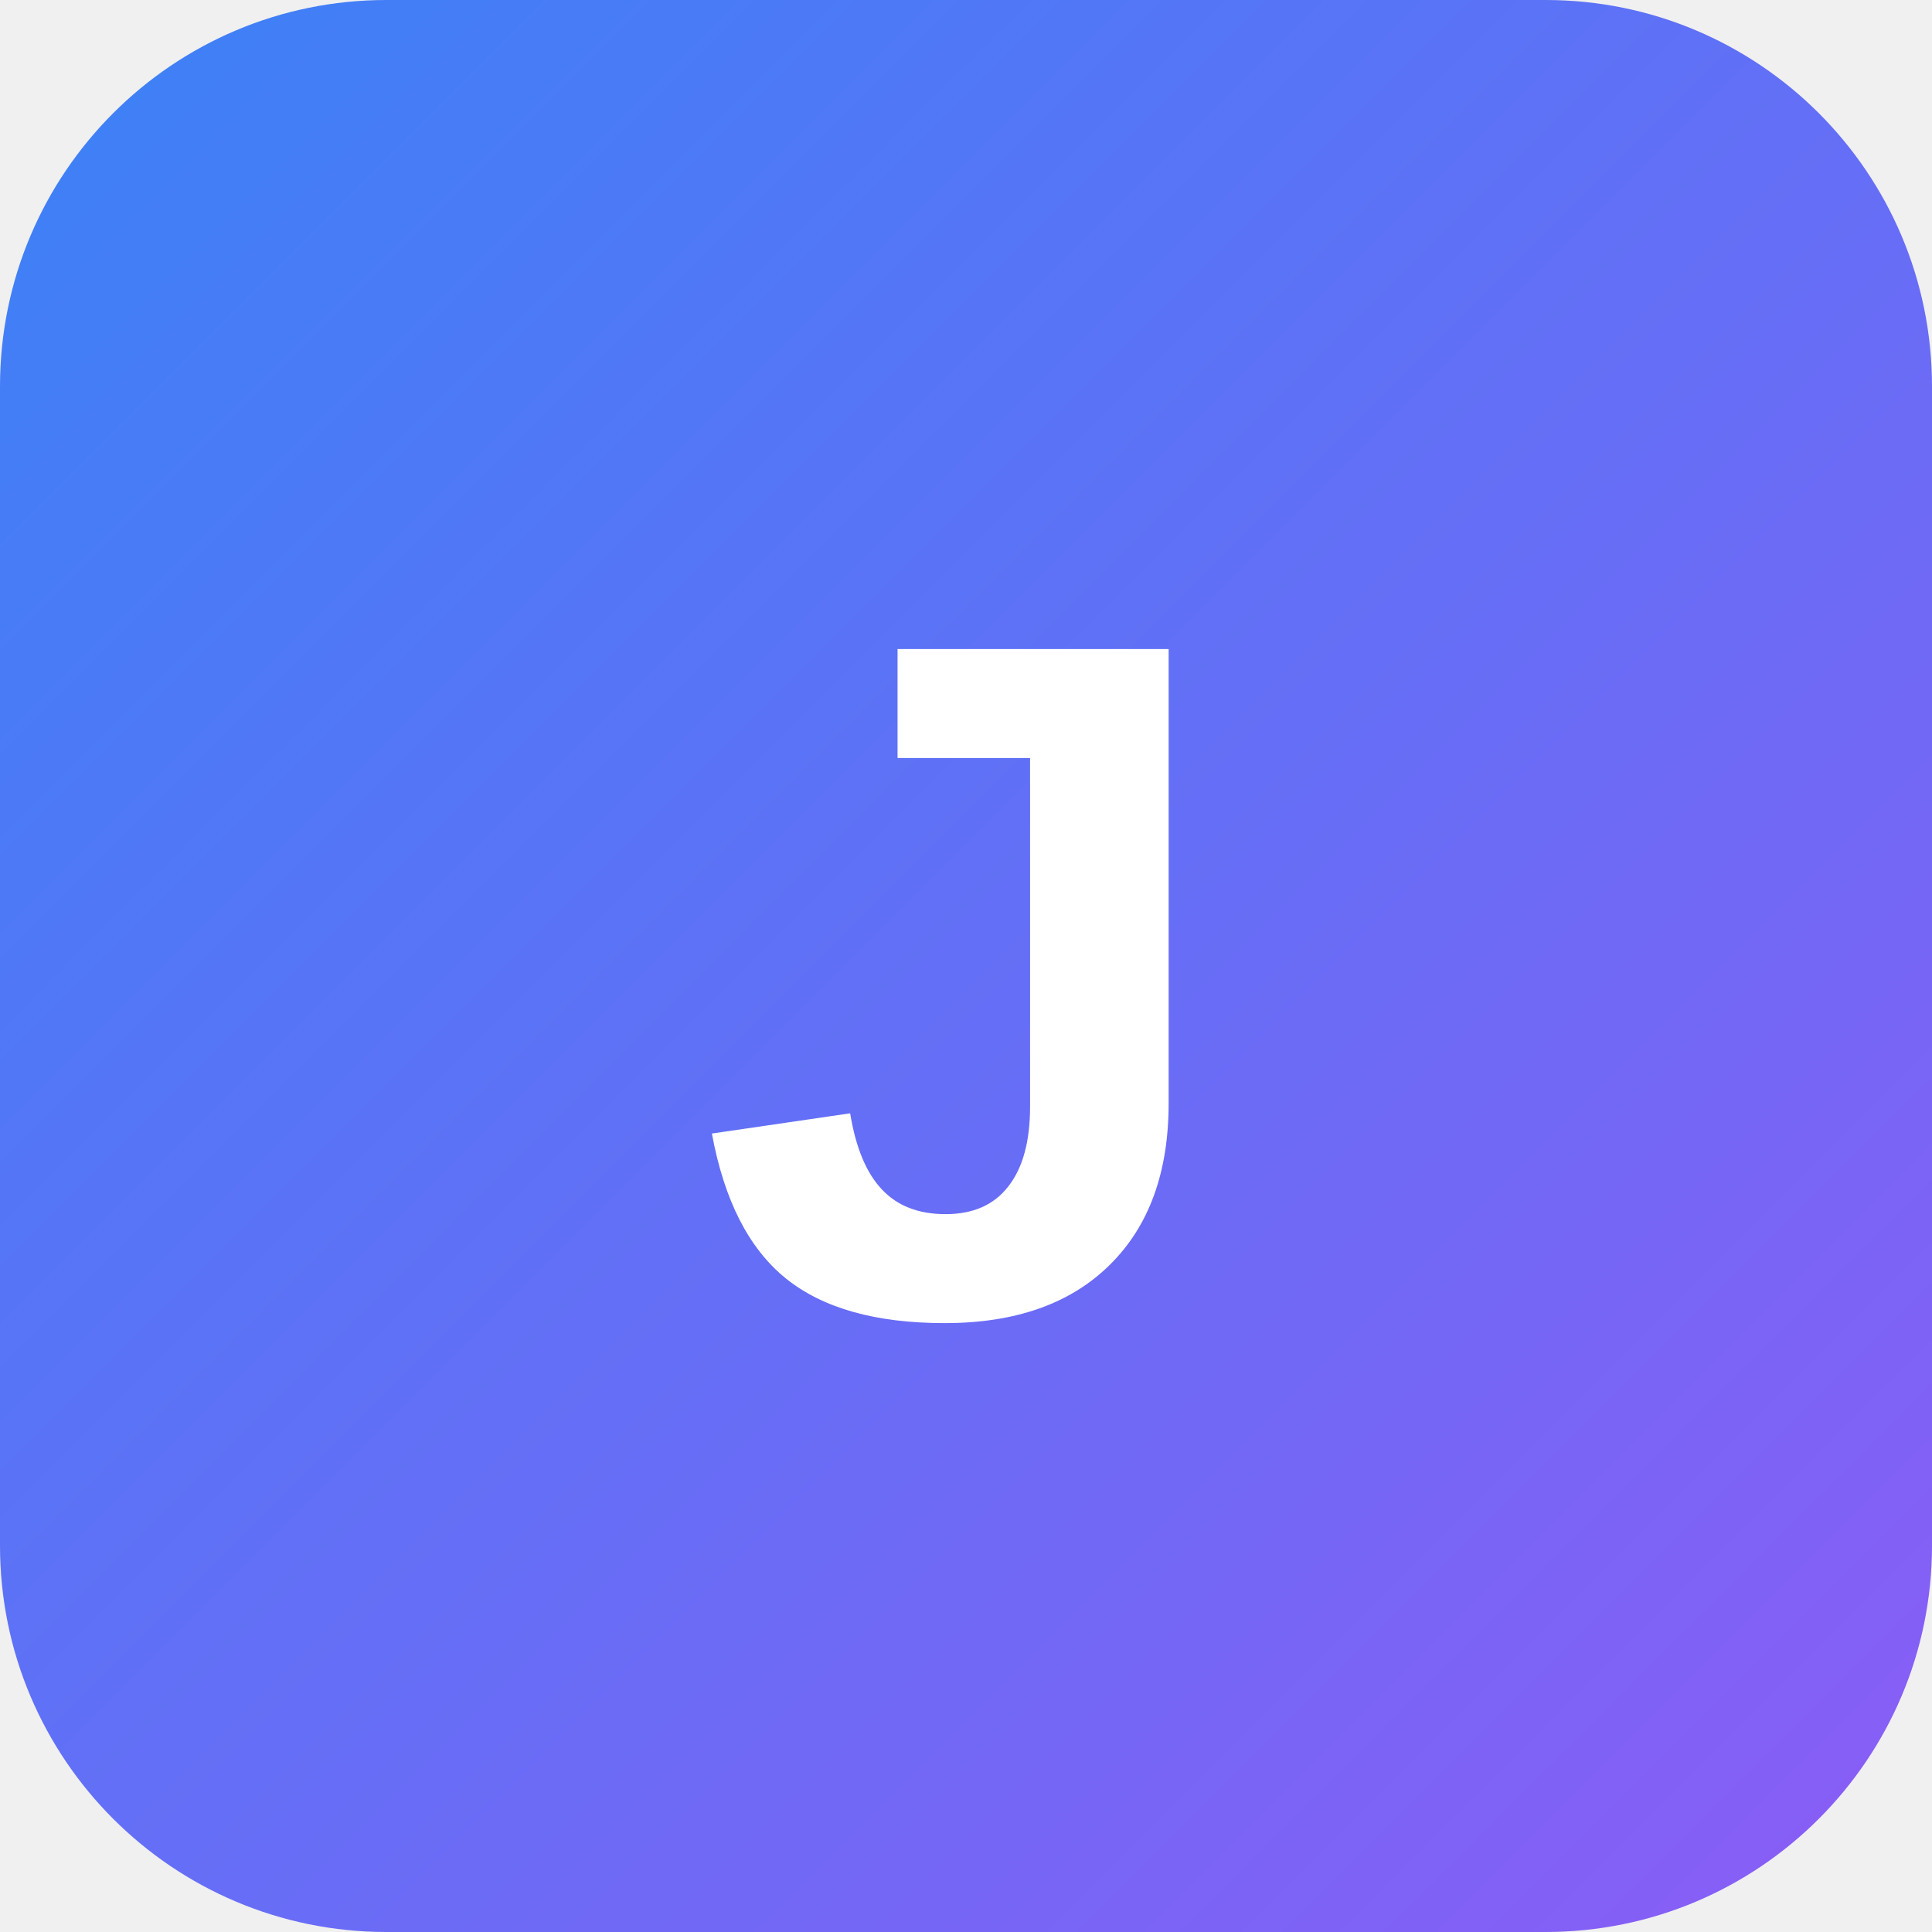
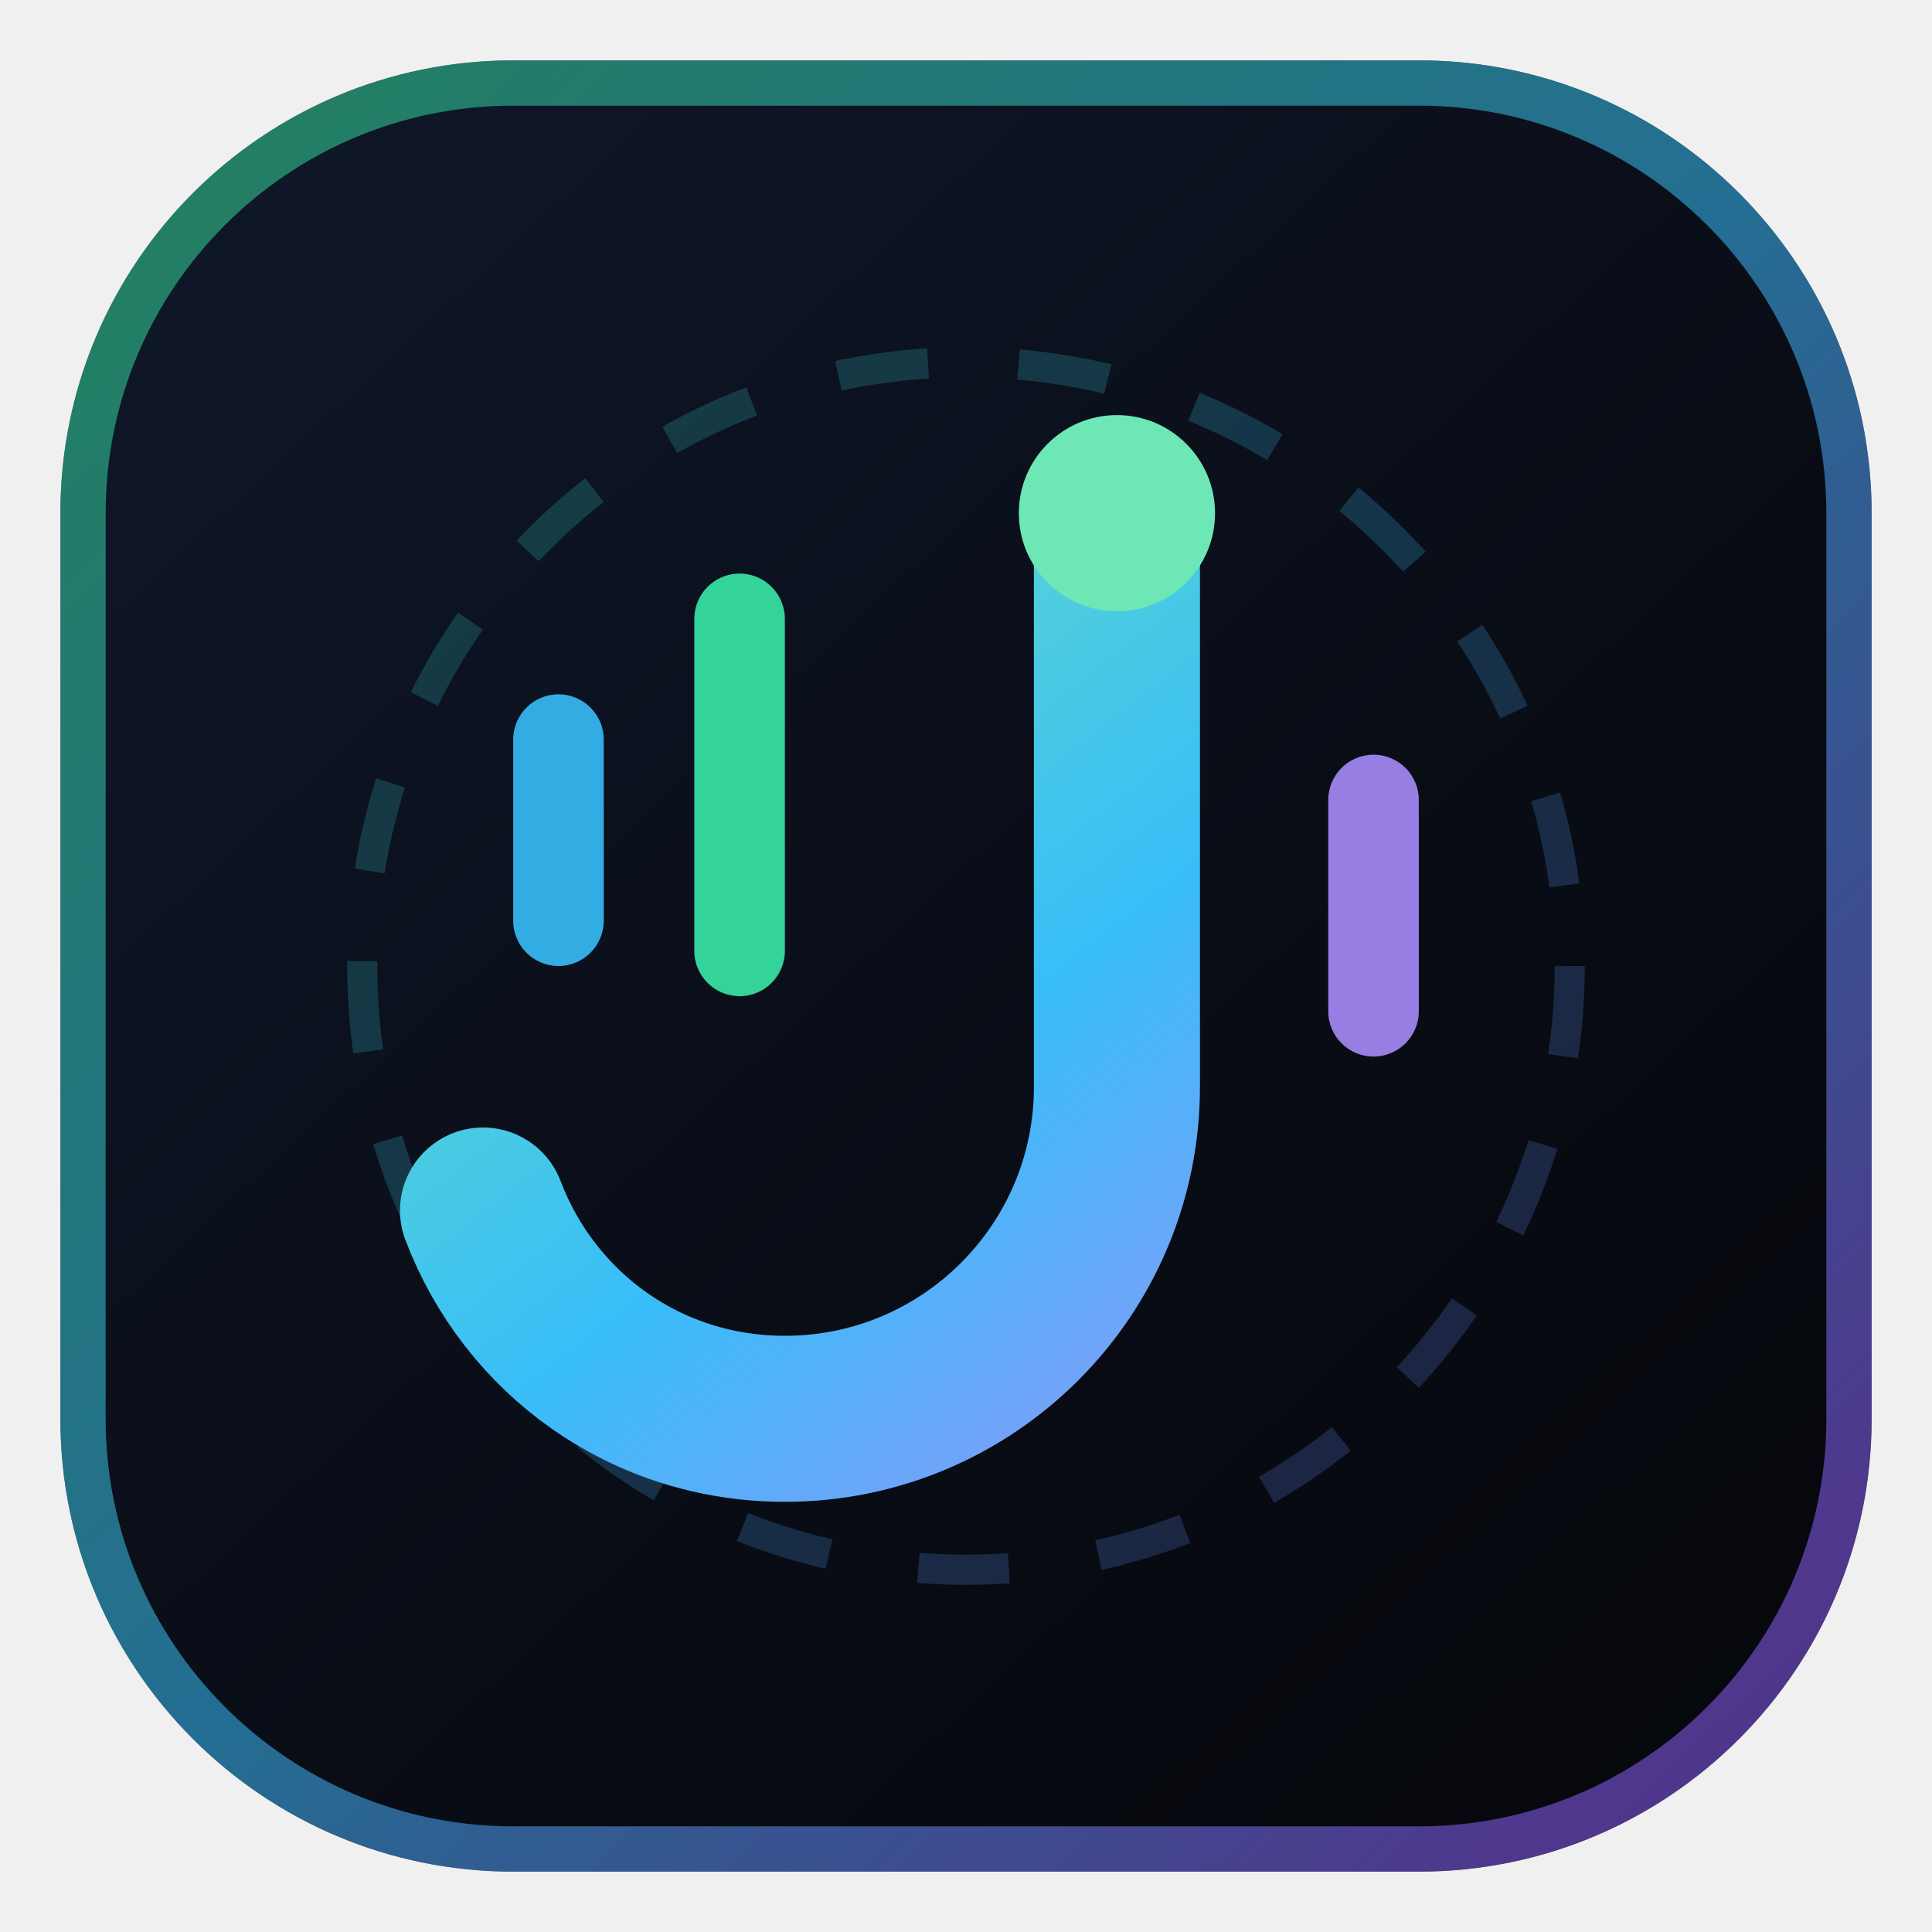
- <svg xmlns="http://www.w3.org/2000/svg" viewBox="0 0 100 100">
+ <svg xmlns="http://www.w3.org/2000/svg" viewBox="0 0 128 128" fill="none">
  <defs>
-     <linearGradient id="grad" x1="0%" y1="0%" x2="100%" y2="100%">
-       <stop offset="0%" style="stop-color:#3b82f6" />
-       <stop offset="100%" style="stop-color:#8b5cf6" />
+     <linearGradient id="bgGrad" x1="12" y1="8" x2="116" y2="120" gradientUnits="userSpaceOnUse">
+       <stop offset="0%" stop-color="#0f172a" />
+       <stop offset="55%" stop-color="#090d16" />
+       <stop offset="100%" stop-color="#05070b" />
+     </linearGradient>
+     <linearGradient id="ringGrad" x1="16" y1="16" x2="112" y2="112" gradientUnits="userSpaceOnUse">
+       <stop offset="0%" stop-color="#34d399" />
+       <stop offset="50%" stop-color="#38bdf8" />
+       <stop offset="100%" stop-color="#8b5cf6" />
+     </linearGradient>
+     <linearGradient id="coreGrad" x1="36" y1="26" x2="94" y2="100" gradientUnits="userSpaceOnUse">
+       <stop offset="0%" stop-color="#6ee7b7" />
+       <stop offset="55%" stop-color="#38bdf8" />
+       <stop offset="100%" stop-color="#a78bfa" />
    </linearGradient>
  </defs>
-   <rect width="100" height="100" rx="20" fill="url(#grad)" />
-   <text x="50" y="68" text-anchor="middle" fill="white" font-family="Arial, sans-serif" font-size="50" font-weight="bold">J</text>
+   <rect x="4" y="4" width="120" height="120" rx="30" fill="url(#bgGrad)" />
+   <rect x="5.5" y="5.5" width="117" height="117" rx="28.5" stroke="url(#ringGrad)" stroke-opacity="0.55" stroke-width="3" />
+   <circle cx="64" cy="64" r="40" stroke="url(#ringGrad)" stroke-opacity="0.22" stroke-width="2" stroke-dasharray="6 6" />
+   <path d="M74 34V72C74 84.15 64.15 94 52 94C42.8 94 35.1 88.35 32 80.2" stroke="url(#coreGrad)" stroke-width="11" stroke-linecap="round" />
+   <circle cx="74" cy="34" r="6.5" fill="#6ee7b7" />
+   <rect x="34" y="46" width="6" height="18" rx="3" fill="#38bdf8" fill-opacity="0.9" />
+   <rect x="46" y="38" width="6" height="28" rx="3" fill="#34d399" />
+   <rect x="88" y="50" width="6" height="20" rx="3" fill="#a78bfa" fill-opacity="0.9" />
</svg>
